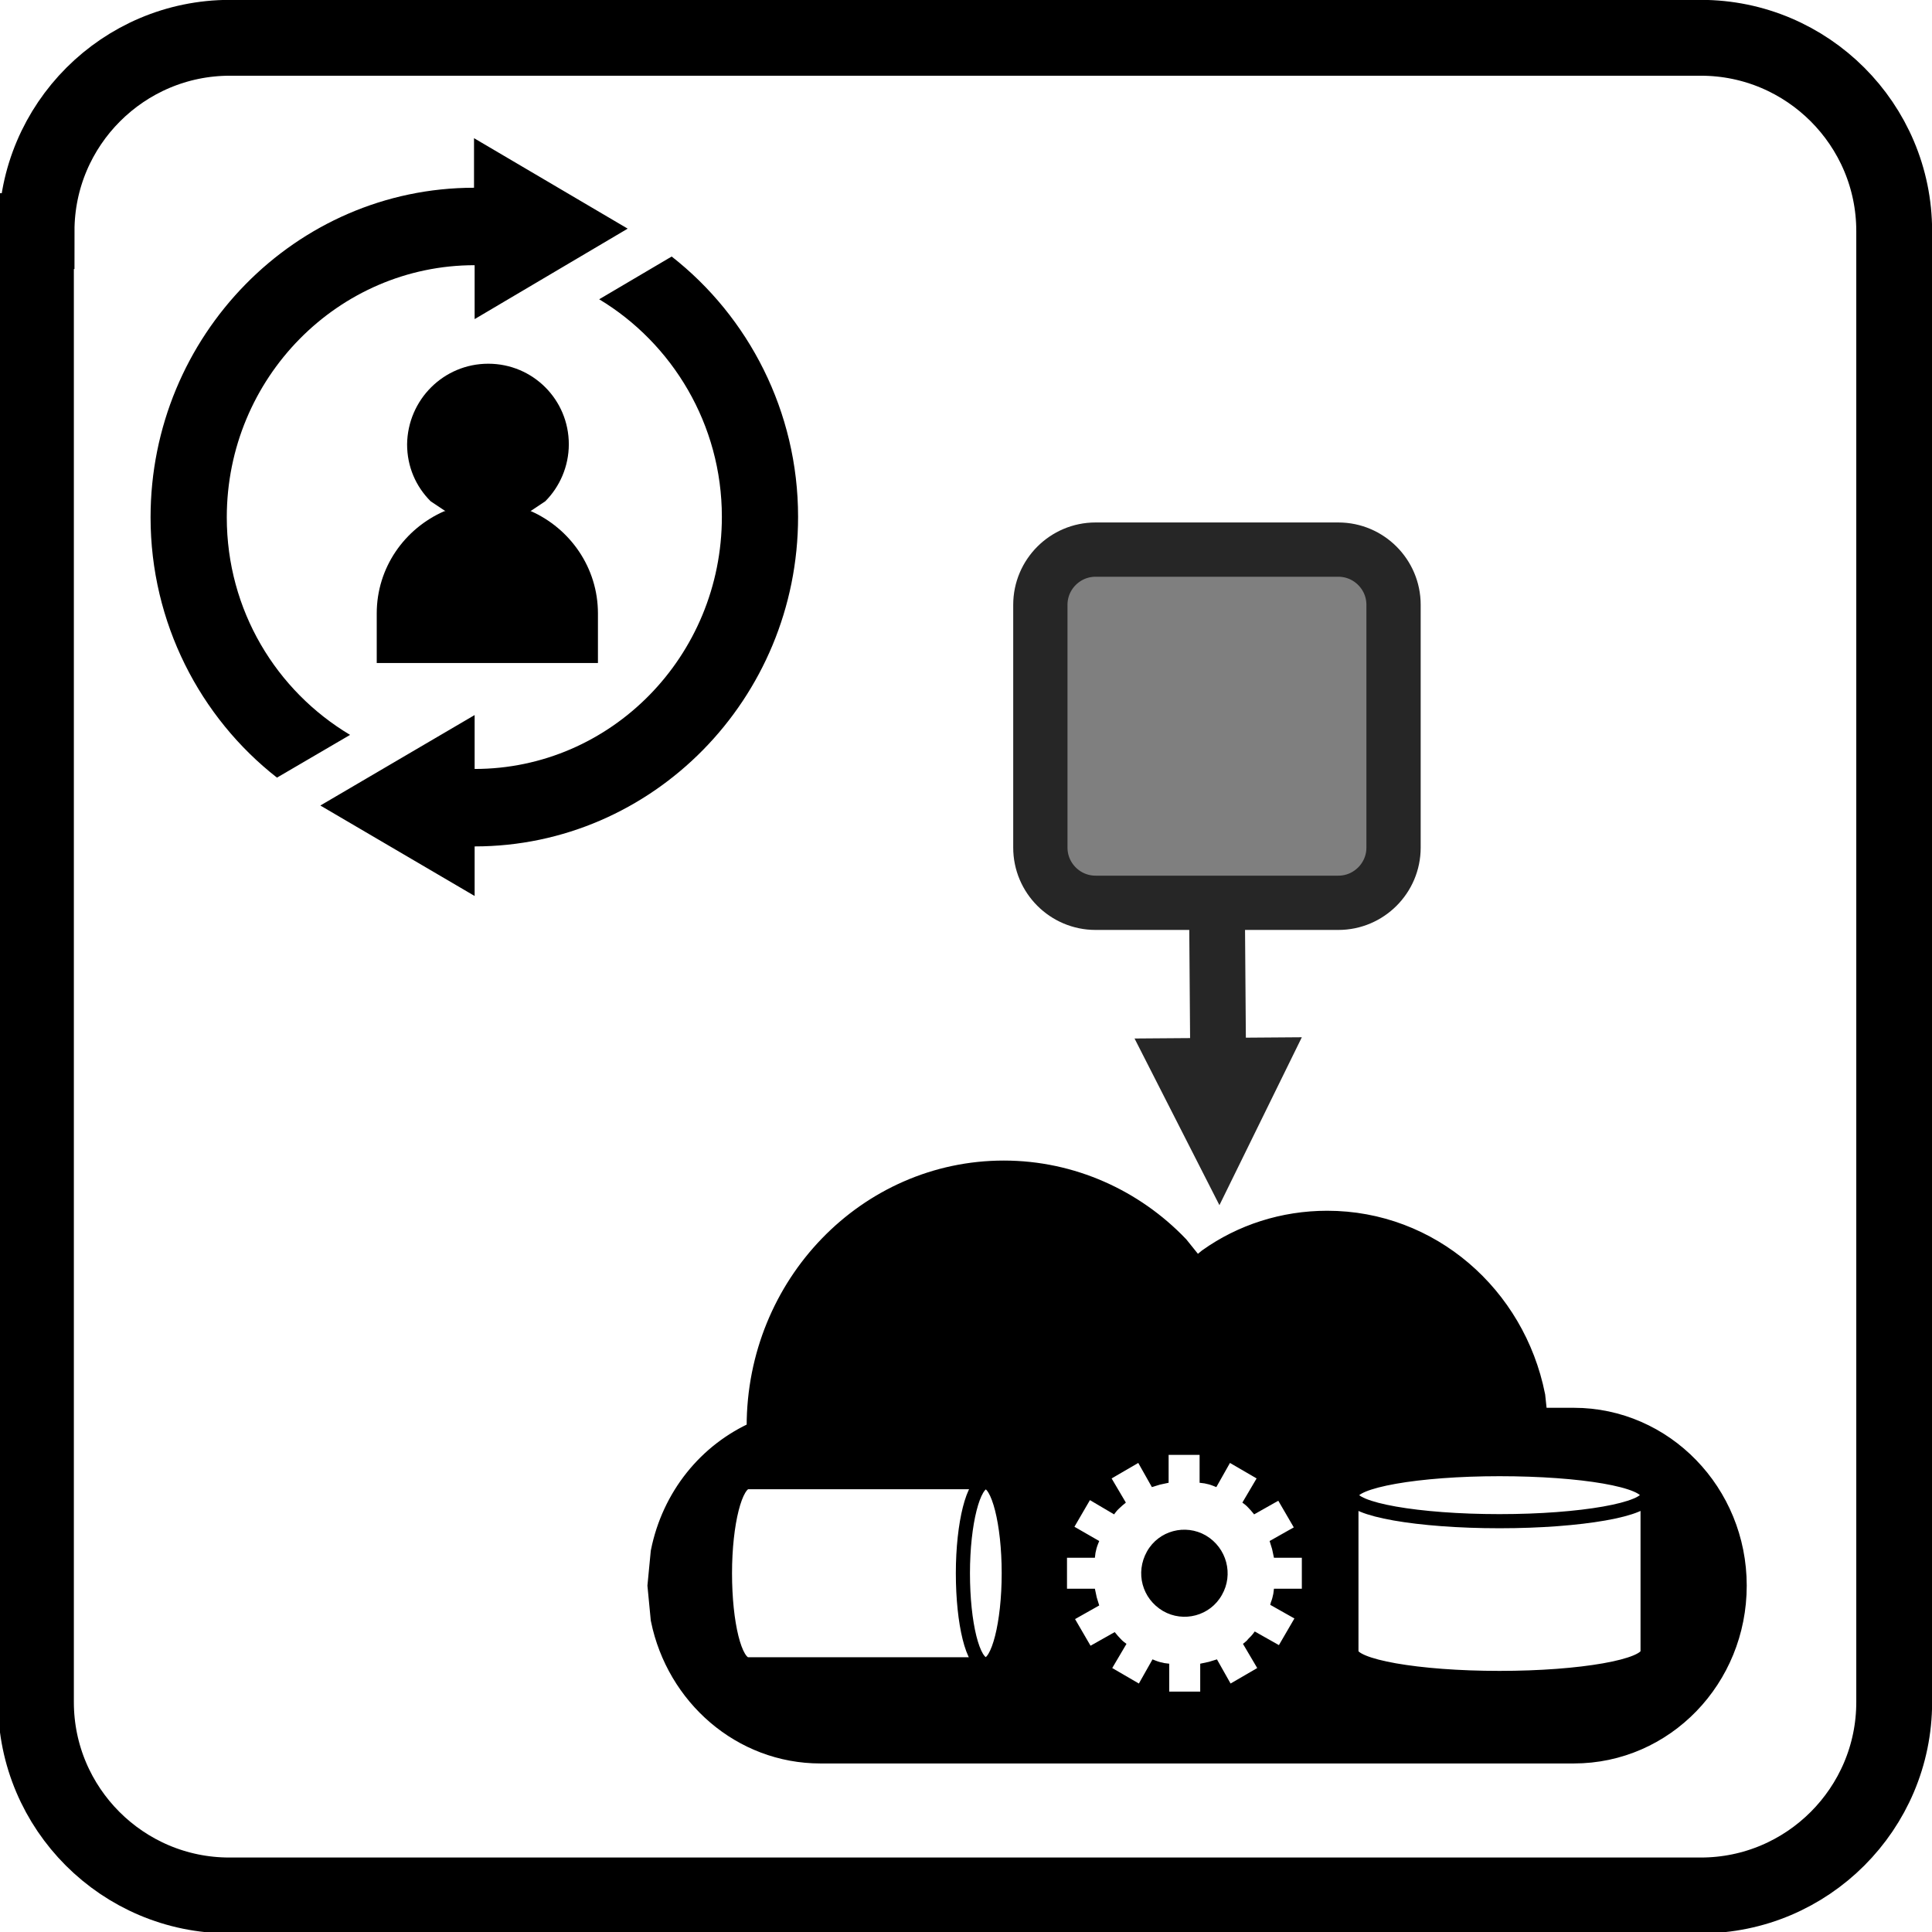
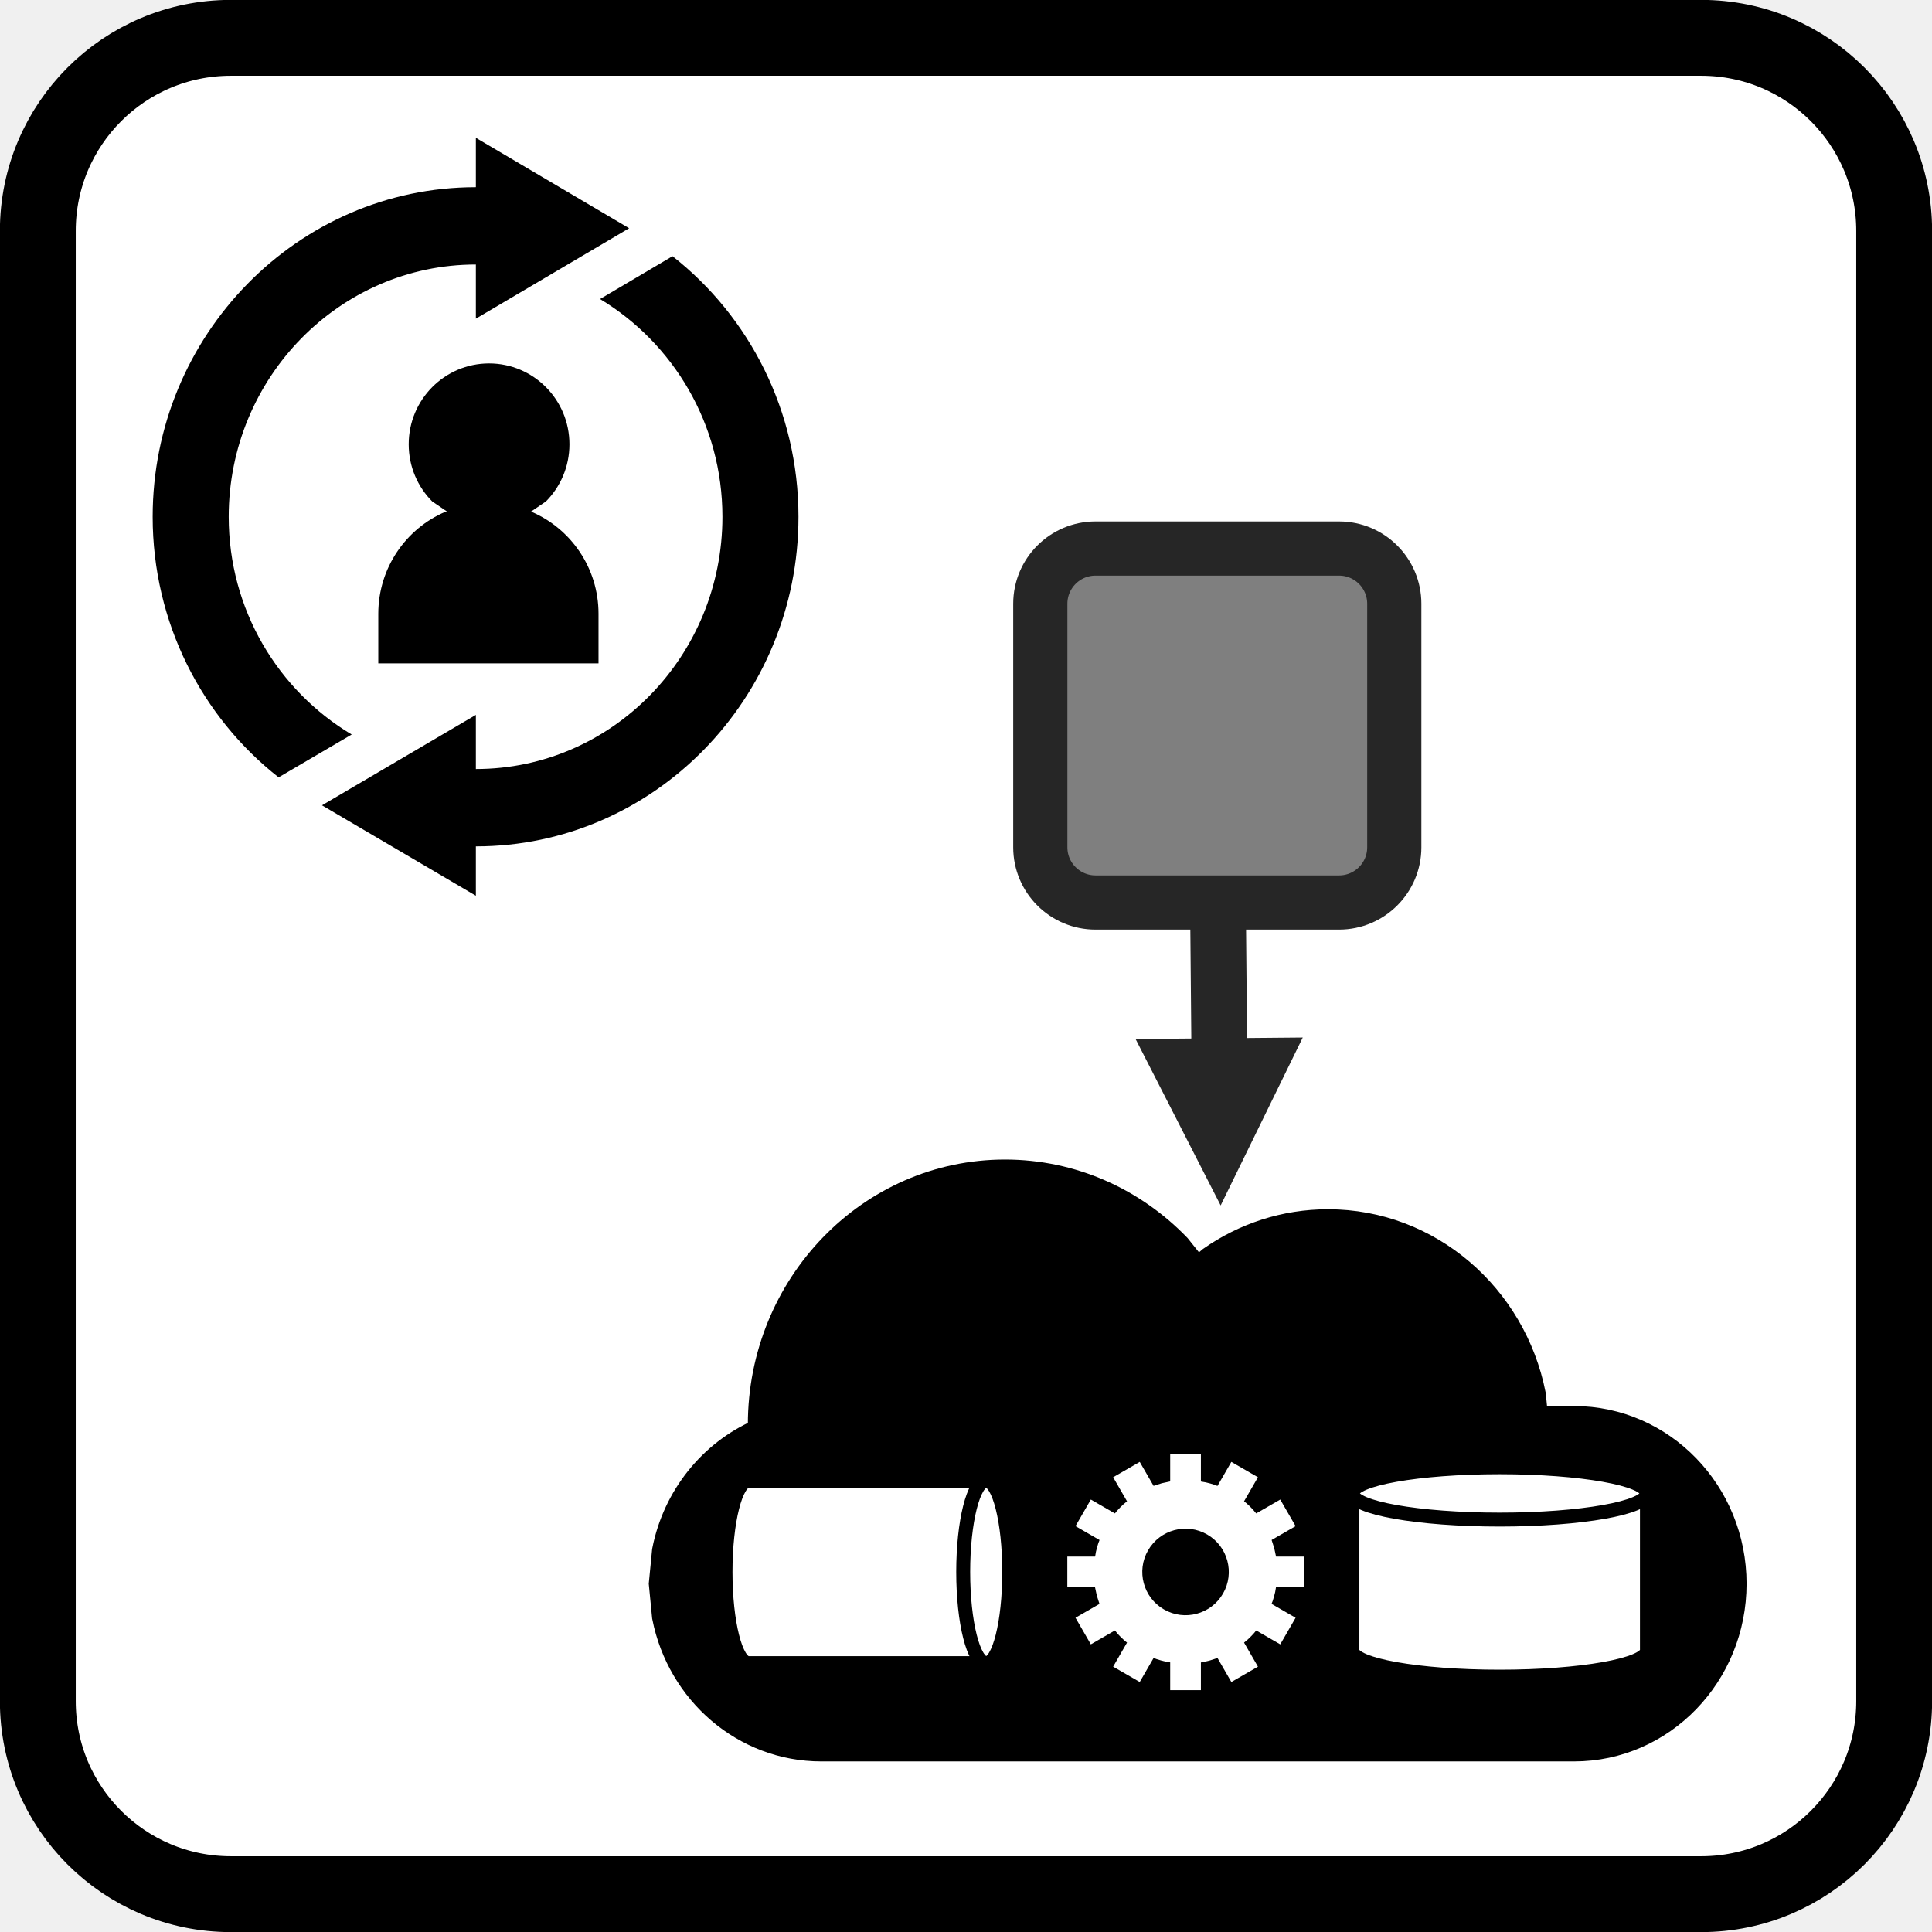
- <svg xmlns="http://www.w3.org/2000/svg" xmlns:xlink="http://www.w3.org/1999/xlink" version="1.1" id="Ebene_1" x="0px" y="0px" viewBox="0 0 311.8 311.8" style="enable-background:new 0 0 311.8 311.8;" xml:space="preserve">
-   <style type="text/css">
- 	.st0{clip-path:url(#SVGID_2_);fill-rule:evenodd;clip-rule:evenodd;fill:#FFFFFF;}
- 	.st1{fill-rule:evenodd;clip-rule:evenodd;}
- 	.st2{fill:none;stroke:#000000;stroke-width:6;stroke-miterlimit:10;}
- 	.st3{clip-path:url(#SVGID_4_);fill:none;stroke:#000000;stroke-width:12.24;stroke-miterlimit:10;}
- 	.st4{fill:#262626;}
- 	.st5{fill-rule:evenodd;clip-rule:evenodd;fill:#7F7F7F;}
- 	.st6{fill:none;stroke:#262626;stroke-width:8.76;stroke-miterlimit:10;}
- 	.st7{fill-rule:evenodd;clip-rule:evenodd;fill:#FFFFFF;}
- 	.st8{fill:none;stroke:#000000;stroke-width:2.28;stroke-miterlimit:10;}
- 	.st9{clip-path:url(#SVGID_6_);fill-rule:evenodd;clip-rule:evenodd;fill:#FFFFFF;}
- 	.st10{clip-path:url(#SVGID_8_);fill-rule:evenodd;clip-rule:evenodd;fill:#FFFFFF;}
- 	.st11{clip-path:url(#SVGID_10_);fill:none;stroke:#000000;stroke-width:2.28;stroke-miterlimit:10;}
- </style>
-   <g>
-     <defs>
-       <rect id="SVGID_1_" y="0" width="311.8" height="311.8" />
-     </defs>
-     <clipPath id="SVGID_2_">
-       <use xlink:href="#SVGID_1_" style="overflow:visible;" />
+ <svg xmlns="http://www.w3.org/2000/svg" width="1430" height="1430" xml:space="preserve" overflow="hidden">
+   <defs>
+     <clipPath id="clip0">
+       <rect x="-1" y="0" width="1430" height="1430" />
    </clipPath>
-     <rect y="0" class="st0" width="311.8" height="311.8" />
+   </defs>
+   <g clip-path="url(#clip0)" transform="translate(1 0)">
+     <path d="M27 170.841C27 91.952 90.952 28 169.841 28L1258.16 28C1337.05 28 1401 91.952 1401 170.841L1401 1259.16C1401 1338.05 1337.05 1402 1258.16 1402L169.841 1402C90.952 1402 27 1338.05 27 1259.16Z" stroke="#000000" stroke-width="56.146" stroke-miterlimit="8" fill="#FFFFFF" fill-rule="evenodd" />
+     <path d="M742.831 872C791.583 872 835.72 892.422 867.669 925.44L884.57 946.61 897.733 935.387C921.771 918.603 950.749 908.803 981.942 908.803 1054.73 908.803 1115.45 962.159 1129.5 1033.09L1131.58 1054.46 1164.04 1054.46C1226.98 1054.46 1278 1107.18 1278 1172.23L1278 1172.23C1278 1237.27 1226.98 1290 1164.04 1290L606.958 1290C551.888 1290 505.941 1249.63 495.315 1195.96L493 1172.23 495.315 1148.49C502.905 1110.16 528.516 1078.61 562.6 1063.71L567.047 1062.28 566.284 1054.46C566.284 953.688 645.327 872 742.831 872Z" stroke="#000000" stroke-width="27.5" stroke-miterlimit="8" fill-rule="evenodd" />
+     <path d="M921.124 668.317 922.195 788.928 880.947 789.294 879.876 668.683ZM963.261 767.938 902.487 892.232 839.515 769.036Z" fill="#262626" />
+     <path d="M769 446.867C769 424.297 787.297 406 809.867 406L990.133 406C1012.7 406 1031 424.297 1031 446.867L1031 627.133C1031 649.703 1012.7 668 990.133 668L809.867 668C787.297 668 769 649.703 769 627.133Z" stroke="#262626" stroke-width="40.104" stroke-miterlimit="8" fill="#7F7F7F" fill-rule="evenodd" />
+     <path d="M848.769 1147.49C839.927 1162.8 845.174 1182.39 860.49 1191.23 875.805 1200.07 895.389 1194.83 904.231 1179.51 913.074 1164.2 907.826 1144.61 892.511 1135.77 877.195 1126.93 857.612 1132.17 848.769 1147.49ZM795.041 1129.59 806.404 1109.91 824.213 1120.19 825.688 1118.35C827.186 1116.66 828.758 1115.06 830.395 1113.55L833.189 1111.21 822.909 1093.4 842.59 1082.04 852.841 1099.8 858.911 1097.85 865.137 1096.5 865.137 1076 887.863 1076 887.863 1096.56 891.451 1097.19C893.625 1097.68 895.787 1098.28 897.929 1098.99L900.128 1099.85 910.409 1082.04 930.09 1093.4 919.809 1111.21 921.652 1112.69C923.341 1114.19 924.943 1115.76 926.455 1117.39L928.791 1120.19 946.596 1109.91 957.958 1129.59 940.205 1139.84 942.146 1145.91 943.5 1152.14 964 1152.14 964 1174.86 943.441 1174.86 942.815 1178.45C942.324 1180.62 941.723 1182.79 941.009 1184.93L940.151 1187.13 957.958 1197.41 946.596 1217.09 928.788 1206.81 927.312 1208.65C925.814 1210.34 924.243 1211.94 922.606 1213.46L919.811 1215.79 930.09 1233.6 910.409 1244.96 900.159 1227.2 894.09 1229.15 887.863 1230.5 887.863 1251 865.137 1251 865.137 1230.44 861.549 1229.82C859.375 1229.32 857.214 1228.72 855.071 1228.01L852.872 1227.15 842.59 1244.96 822.909 1233.6 833.191 1215.79 831.348 1214.31C829.659 1212.81 828.057 1211.24 826.545 1209.61L824.209 1206.81 806.404 1217.09 795.041 1197.41 812.795 1187.16 810.855 1181.09 809.501 1174.86 789 1174.86 789 1152.14 809.559 1152.14 810.185 1148.55C810.676 1146.38 811.277 1144.21 811.991 1142.07L812.85 1139.87Z" fill="#FFFFFF" fill-rule="evenodd" />
+     <path d="M1000 1105.37C1000 1116.08 1048.8 1124.75 1109 1124.75 1169.2 1124.75 1218 1116.08 1218 1105.37L1218 1221.62C1218 1232.33 1169.2 1241 1109 1241 1048.8 1241 1000 1232.33 1000 1221.62Z" fill="#FFFFFF" fill-rule="evenodd" />
+     <path d="M1000 1105.37C1000 1094.67 1048.8 1086 1109 1086 1169.2 1086 1218 1094.67 1218 1105.37 1218 1116.08 1169.2 1124.75 1109 1124.75 1048.8 1124.75 1000 1116.08 1000 1105.37Z" fill="#FFFFFF" fill-rule="evenodd" />
+     <path d="M1218 1105.37C1218 1116.08 1169.2 1124.75 1109 1124.75 1048.8 1124.75 1000 1116.08 1000 1105.37 1000 1094.67 1048.8 1086 1109 1086 1169.2 1086 1218 1094.67 1218 1105.37L1218 1221.62C1218 1232.33 1169.2 1241 1109 1241 1048.8 1241 1000 1232.33 1000 1221.62L1000 1105.37" stroke="#000000" stroke-width="10.312" stroke-miterlimit="8" fill="none" fill-rule="evenodd" />
+     <path d="M728.964 1096C719.556 1096 711.929 1126.22 711.929 1163.5 711.929 1200.78 719.556 1231 728.964 1231L553.036 1231C543.627 1231 536 1200.78 536 1163.5 536 1126.22 543.627 1096 553.036 1096Z" fill="#FFFFFF" fill-rule="evenodd" />
+     <path d="M728.964 1096C738.373 1096 746 1126.22 746 1163.5 746 1200.78 738.373 1231 728.964 1231 719.556 1231 711.929 1200.78 711.929 1163.5 711.929 1126.22 719.556 1096 728.964 1096Z" fill="#FFFFFF" fill-rule="evenodd" />
+     <path d="M728.964 1231C719.556 1231 711.929 1200.78 711.929 1163.5 711.929 1126.22 719.556 1096 728.964 1096 738.373 1096 746 1126.22 746 1163.5 746 1200.78 738.373 1231 728.964 1231L553.036 1231C543.627 1231 536 1200.78 536 1163.5 536 1126.22 543.627 1096 553.036 1096L728.964 1096" stroke="#000000" stroke-width="10.312" stroke-miterlimit="8" fill="none" fill-rule="evenodd" />
+     <path d="M360.994 269C393.848 269 420.48 295.796 420.48 328.852 420.48 345.379 413.822 360.342 403.057 371.173L391.983 378.686 392.224 378.734C421.475 391.183 442 420.326 442 454.292L441.999 491 279 491 279 454.292C279 420.326 299.525 391.183 328.777 378.734L329.778 378.531 318.932 371.173C308.167 360.342 301.509 345.379 301.509 328.852 301.509 295.796 328.141 269 360.994 269Z" fill-rule="evenodd" />
+     <path d="M351.22 235.865C351.22 195.794 351.22 195.794 351.22 195.794 250.519 195.794 168.287 279.459 168.287 382.5 168.287 451.194 204.786 511.081 259.314 543.667 205.225 575.371 205.225 575.371 205.225 575.371 148.499 530.896 112 460.882 112 382.5 112 248.195 219.297 138.549 351.22 138.549 351.22 102 351.22 102 351.22 102 464.673 168.933 464.673 168.933 464.673 168.933L351.22 235.865ZM496.775 189.629C443.126 221.334 443.126 221.334 443.126 221.334 497.214 253.919 533.713 313.806 533.713 382.5 533.713 485.541 451.921 569.207 351.22 569.207 351.22 529.135 351.22 529.135 351.22 529.135 237.327 596.068 237.327 596.068 237.327 596.068 351.22 663 351.22 663 351.22 663 351.22 626.451 351.22 626.451 351.22 626.451 482.703 626.451 590 517.246 590 382.5 590 304.119 553.501 234.104 496.775 189.629Z" fill-rule="evenodd" />
  </g>
-   <path class="st1" d="M162,190.3c10.6,0,20.3,4.5,27.2,11.7l3.7,4.6l2.9-2.4c5.2-3.7,11.6-5.8,18.4-5.8c15.9,0,29.1,11.6,32.2,27.1  l0.5,4.7h7.1c13.7,0,24.9,11.5,24.9,25.7c0,14.2-11.1,25.7-24.9,25.7H132.4c-12,0-22-8.8-24.4-20.5l-0.5-5.2l0.5-5.2  c1.7-8.4,7.2-15.2,14.7-18.5l1-0.3l-0.2-1.7C123.5,208.1,140.8,190.3,162,190.3z" />
-   <path class="st2" d="M162,190.3c10.6,0,20.3,4.5,27.2,11.7l3.7,4.6l2.9-2.4c5.2-3.7,11.6-5.8,18.4-5.8c15.9,0,29.1,11.6,32.2,27.1  l0.5,4.7h7.1c13.7,0,24.9,11.5,24.9,25.7c0,14.2-11.1,25.7-24.9,25.7H132.4c-12,0-22-8.8-24.4-20.5l-0.5-5.2l0.5-5.2  c1.7-8.4,7.2-15.2,14.7-18.5l1-0.3l-0.2-1.7C123.5,208.1,140.8,190.3,162,190.3z" />
-   <g>
-     <defs>
-       <rect id="SVGID_3_" y="0" width="311.8" height="311.8" />
-     </defs>
-     <clipPath id="SVGID_4_">
-       <use xlink:href="#SVGID_3_" style="overflow:visible;" />
-     </clipPath>
-     <path class="st3" d="M5.9,37.3c0-17.2,14-31.2,31.2-31.2h237.4c17.2,0,31.2,14,31.2,31.2v237.4c0,17.2-14,31.2-31.2,31.2H37   c-17.2,0-31.2-14-31.2-31.2V37.3z" />
-   </g>
-   <path class="st4" d="M210.1,167.4l-13.3,27.1l-13.7-26.9L210.1,167.4z M200.9,145.7l0.2,26.3l-9,0.1l-0.2-26.3L200.9,145.7z" />
-   <path class="st5" d="M167.9,97.6c0-4.9,4-8.9,8.9-8.9h39.2c4.9,0,8.9,4,8.9,8.9v39.2c0,4.9-4,8.9-8.9,8.9h-39.2  c-4.9,0-8.9-4-8.9-8.9V97.6z" />
-   <path class="st6" d="M167.9,97.6c0-4.9,4-8.9,8.9-8.9h39.2c4.9,0,8.9,4,8.9,8.9v39.2c0,4.9-4,8.9-8.9,8.9h-39.2  c-4.9,0-8.9-4-8.9-8.9V97.6z" />
-   <path class="st7" d="M173.4,246.4l2.5-4.3l3.9,2.3l0.3-0.4c0.3-0.4,0.7-0.7,1-1l0.6-0.5l-2.3-3.9l4.3-2.5l2.2,3.9l1.3-0.4l1.4-0.3  v-4.5h5v4.5l0.8,0.1c0.5,0.1,0.9,0.2,1.4,0.4l0.5,0.2l2.2-3.9l4.3,2.5l-2.3,3.9l0.4,0.3c0.4,0.3,0.7,0.7,1,1l0.5,0.6l3.9-2.2  l2.5,4.3l-3.9,2.2l0.4,1.3l0.3,1.4h4.5v5h-4.5l-0.1,0.8c-0.1,0.5-0.2,0.9-0.4,1.4L205,259l3.9,2.2l-2.5,4.3l-3.9-2.2l-0.3,0.4  c-0.3,0.4-0.7,0.7-1,1.1l-0.6,0.5l2.3,3.9l-4.3,2.5l-2.2-3.9l-1.3,0.4l-1.4,0.3v4.5h-5v-4.5l-0.8-0.1c-0.5-0.1-0.9-0.2-1.4-0.4  l-0.5-0.2l-2.2,3.9l-4.3-2.5l2.3-3.9l-0.4-0.3c-0.4-0.3-0.7-0.7-1-1l-0.5-0.6l-3.9,2.2l-2.5-4.3l3.9-2.2l-0.4-1.3l-0.3-1.4h-4.5v-5  h4.5l0.1-0.8c0.1-0.5,0.2-0.9,0.4-1.4l0.2-0.5L173.4,246.4z M185.1,250.4c-1.9,3.4-0.8,7.6,2.6,9.6c3.3,1.9,7.6,0.8,9.5-2.6  c1.9-3.3,0.8-7.6-2.6-9.6C191.3,245.9,187,247,185.1,250.4z" />
-   <path class="st7" d="M218.1,241.3c0,2.3,10.7,4.2,23.9,4.2s23.9-1.9,23.9-4.2v25.3c0,2.3-10.7,4.2-23.9,4.2s-23.9-1.9-23.9-4.2  V241.3z" />
-   <ellipse class="st7" cx="242" cy="241.3" rx="23.9" ry="4.2" />
-   <path class="st8" d="M265.9,241.3v25.3c0,2.3-10.7,4.2-23.9,4.2s-23.9-1.9-23.9-4.2v-25.3 M265.9,241.3c0,2.3-10.7,4.2-23.9,4.2  s-23.9-1.9-23.9-4.2s10.7-4.2,23.9-4.2S265.9,238.9,265.9,241.3z" />
-   <g>
-     <defs>
-       <polyline id="SVGID_5_" points="0,0 311.8,0 311.8,311.8 0,311.8   " />
-     </defs>
-     <clipPath id="SVGID_6_">
-       <use xlink:href="#SVGID_5_" style="overflow:visible;" />
-     </clipPath>
-     <path class="st9" d="M159.1,239.2c-2.1,0-3.7,6.6-3.7,14.7c0,8.1,1.7,14.7,3.7,14.7h-38.4c-2.1,0-3.7-6.6-3.7-14.7   c0-8.1,1.7-14.7,3.7-14.7H159.1z" />
-   </g>
-   <g>
-     <defs>
-       <polyline id="SVGID_7_" points="0,0 311.8,0 311.8,311.8 0,311.8   " />
-     </defs>
-     <clipPath id="SVGID_8_">
-       <use xlink:href="#SVGID_7_" style="overflow:visible;" />
-     </clipPath>
-     <ellipse class="st10" cx="159.1" cy="253.9" rx="3.7" ry="14.7" />
-   </g>
-   <g>
-     <defs>
-       <polyline id="SVGID_9_" points="0,0 311.8,0 311.8,311.8 0,311.8   " />
-     </defs>
-     <clipPath id="SVGID_10_">
-       <use xlink:href="#SVGID_9_" style="overflow:visible;" />
-     </clipPath>
-     <path class="st11" d="M159.1,268.6h-38.4c-2.1,0-3.7-6.6-3.7-14.7c0-8.1,1.7-14.7,3.7-14.7h38.4 M159.1,268.6   c-2.1,0-3.7-6.6-3.7-14.7c0-8.1,1.7-14.7,3.7-14.7c2,0,3.7,6.6,3.7,14.7C162.8,262,161.1,268.6,159.1,268.6z" />
-   </g>
-   <path class="st1" d="M78.8,58.7c7.2,0,13,5.8,13,13c0,3.6-1.5,6.9-3.8,9.2l-2.4,1.6l0.1,0C92,85.3,96.5,91.6,96.5,99v8H60.8v-8  c0-7.4,4.5-13.7,10.9-16.5l0.2,0l-2.4-1.6c-2.4-2.4-3.8-5.6-3.8-9.2C65.8,64.5,71.6,58.7,78.8,58.7z" />
-   <path class="st1" d="M108.4,41.4c-11.7,6.9-11.7,6.9-11.7,6.9c11.8,7.1,19.8,20.2,19.8,35.1c0,22.5-17.9,40.7-39.9,40.7  c0-8.7,0-8.7,0-8.7C51.7,130,51.7,130,51.7,130c24.9,14.6,24.9,14.6,24.9,14.6c0-8,0-8,0-8c28.7,0,52.2-23.8,52.2-53.2  C128.8,66.4,120.8,51.1,108.4,41.4z M76.6,51.5c0-8.7,0-8.7,0-8.7c-22,0-40,18.2-40,40.7c0,15,8,28,19.9,35.1  c-11.8,6.9-11.8,6.9-11.8,6.9c-12.4-9.7-20.4-25-20.4-42c0-29.3,23.4-53.2,52.2-53.2c0-8,0-8,0-8c24.8,14.6,24.8,14.6,24.8,14.6  L76.6,51.5z" />
</svg>
